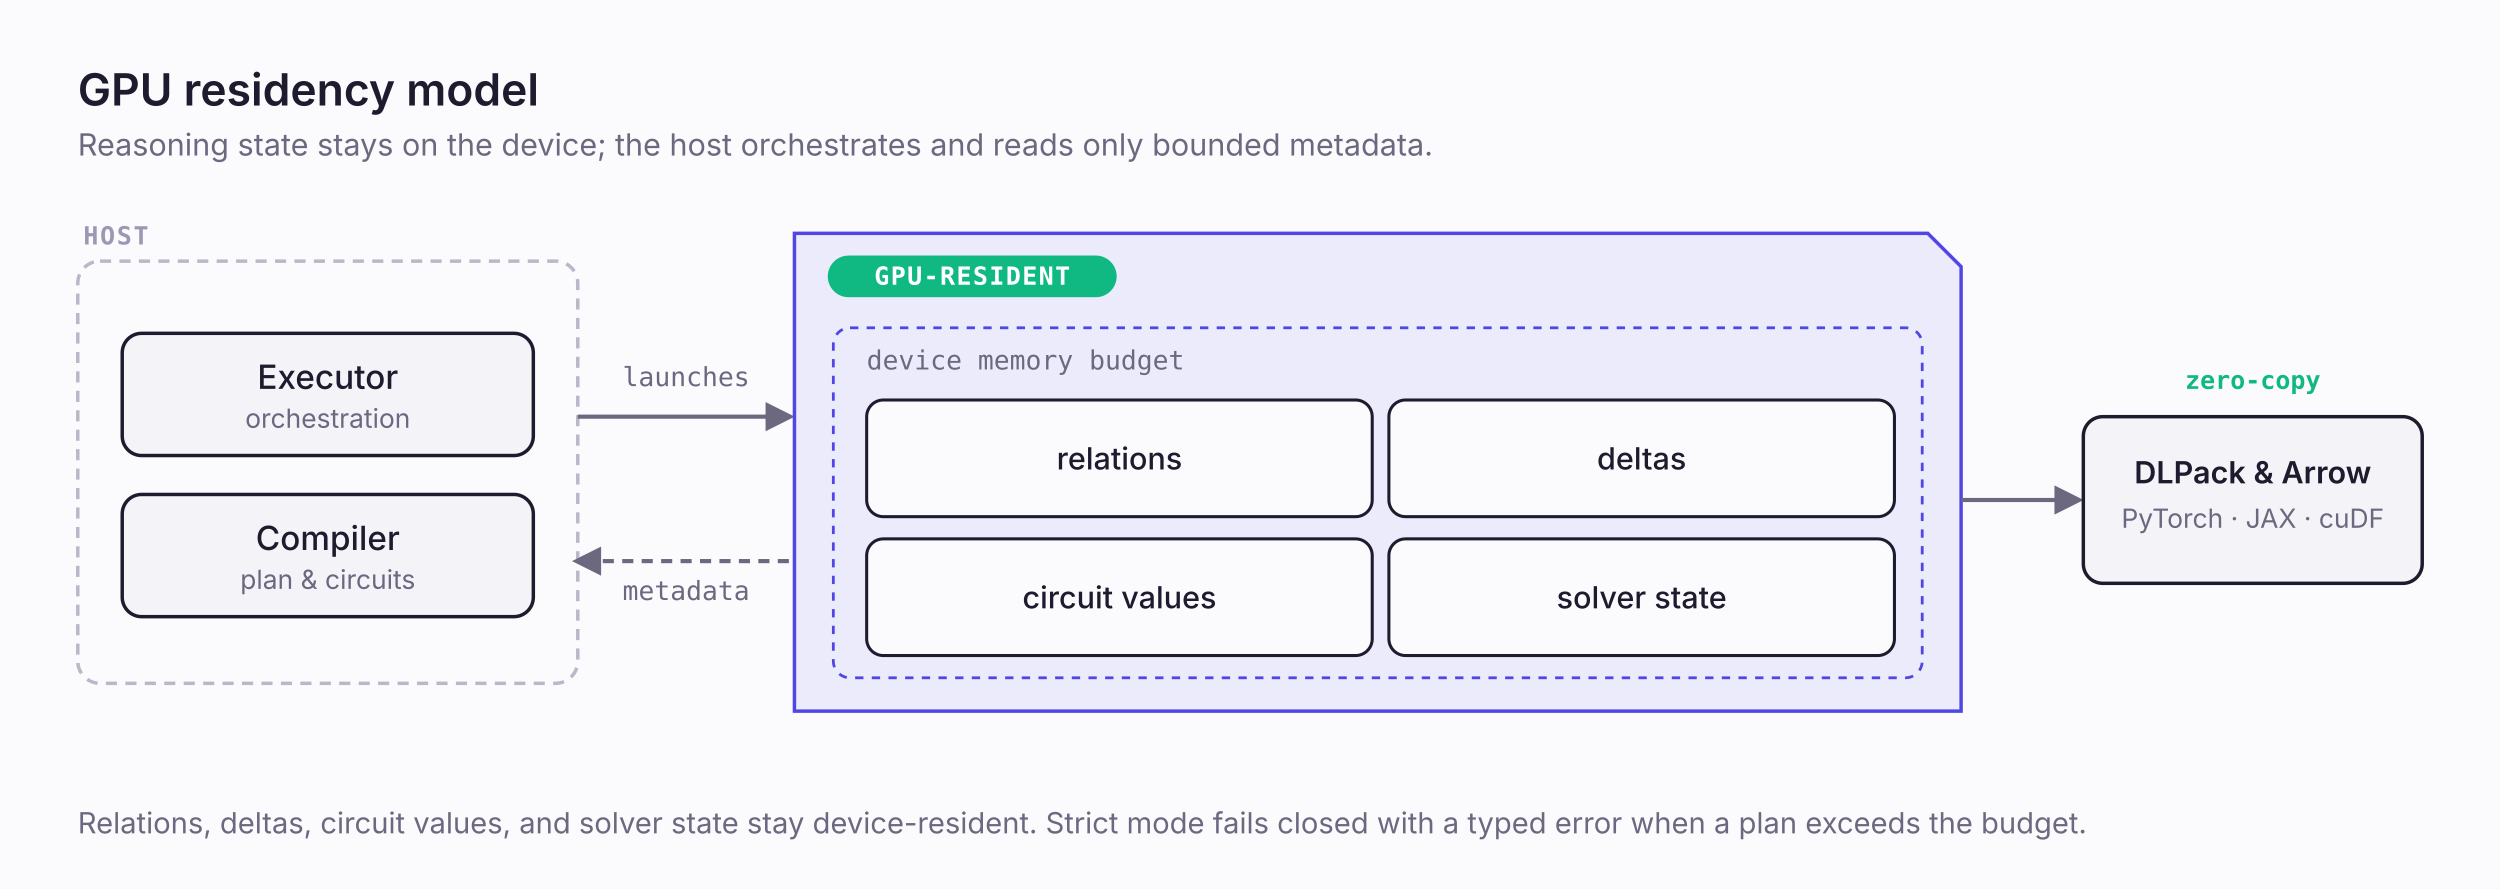
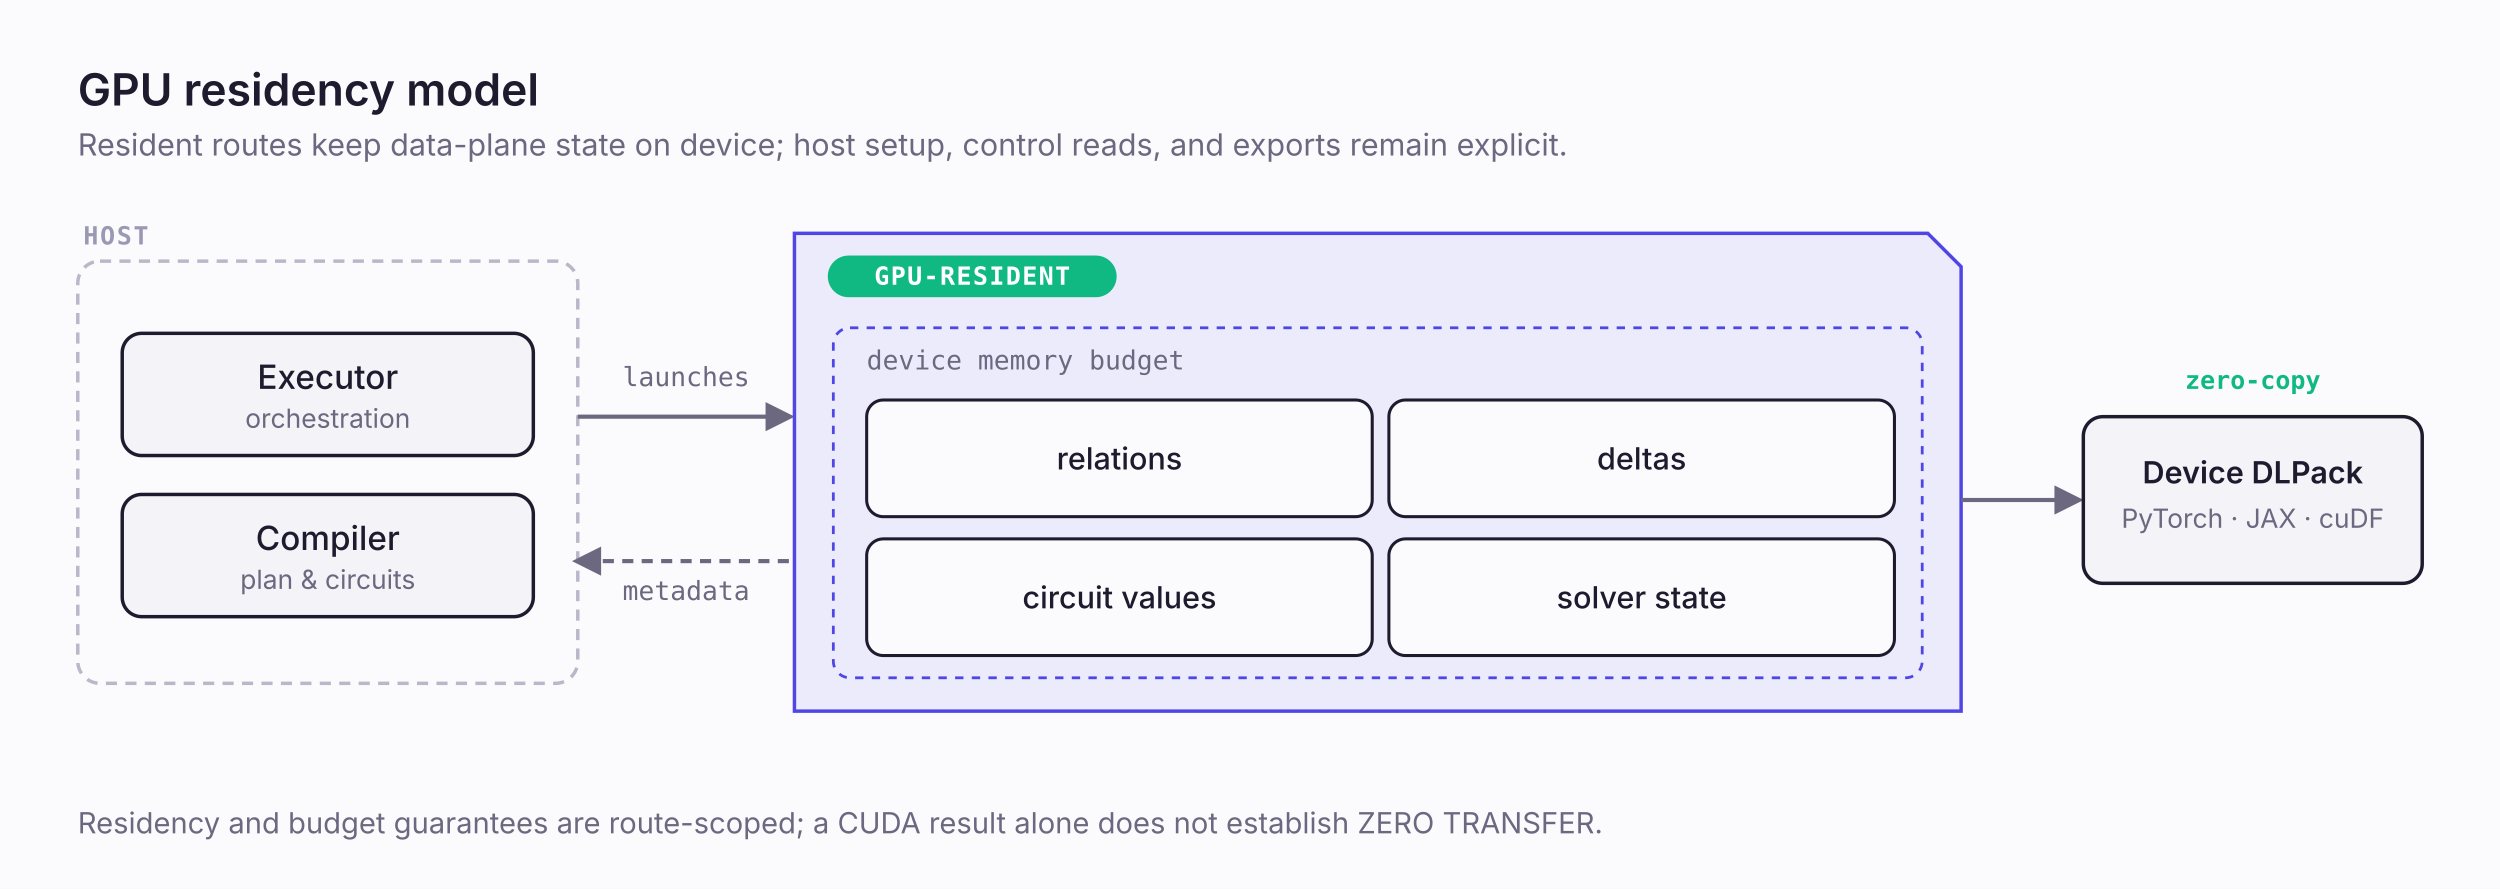
<svg xmlns="http://www.w3.org/2000/svg" viewBox="0 0 900 320" font-family="Inter, system-ui, sans-serif">
  <rect width="900" height="320" fill="#FBFBFD" />
  <defs>
    <marker id="ar" viewBox="0 0 10 10" refX="8" refY="5" markerWidth="7" markerHeight="7" orient="auto-start-reverse">
      <path d="M0,0 L10,5 L0,10 z" fill="#6B6880" />
    </marker>
  </defs>
  <text x="28" y="38" font-size="16" font-weight="600" fill="#1E1B2E">GPU residency model</text>
-   <text x="28" y="56" font-size="11" fill="#6B6880">Reasoning state stays on the device; the host orchestrates and reads only bounded metadata.</text>
+   <text x="28" y="56" font-size="11" fill="#6B6880">Resident routes keep data-plane state on device; host setup, control reads, and exports remain explicit.</text>
  <text x="30" y="88" font-size="9" font-weight="600" letter-spacing="0.6" fill="#9B98B4" font-family="'JetBrains Mono','SF Mono',ui-monospace,Menlo,monospace">HOST</text>
  <rect x="28" y="94" width="180" height="152" rx="8" fill="#FBFBFD" stroke="#B9B7C8" stroke-width="1.25" stroke-dasharray="4 3" />
  <rect x="44" y="120" width="148" height="44" rx="7" fill="#F3F3F8" stroke="#1E1B2E" stroke-width="1.25" />
  <text x="118" y="140" text-anchor="middle" font-size="12" font-weight="500" fill="#1E1B2E">Executor</text>
  <text x="118" y="154" text-anchor="middle" font-size="9.5" fill="#6B6880">orchestration</text>
  <rect x="44" y="178" width="148" height="44" rx="7" fill="#F3F3F8" stroke="#1E1B2E" stroke-width="1.25" />
  <text x="118" y="198" text-anchor="middle" font-size="12" font-weight="500" fill="#1E1B2E">Compiler</text>
  <text x="118" y="212" text-anchor="middle" font-size="9.5" fill="#6B6880">plan &amp; circuits</text>
  <text x="247" y="139" text-anchor="middle" font-size="9.5" fill="#6B6880" font-family="'JetBrains Mono','SF Mono',ui-monospace,Menlo,monospace">launches</text>
  <path d="M208,150 H284" stroke="#6B6880" stroke-width="1.5" fill="none" marker-end="url(#ar)" />
  <text x="247" y="216" text-anchor="middle" font-size="9.5" fill="#6B6880" font-family="'JetBrains Mono','SF Mono',ui-monospace,Menlo,monospace">metadata</text>
  <path d="M284,202 H208" stroke="#6B6880" stroke-width="1.5" fill="none" stroke-dasharray="4 3" marker-end="url(#ar)" />
  <path d="M286,84 H694 L706,96 V256 H286 Z" fill="#ECEBFB" stroke="#4F46E5" stroke-width="1.25" />
  <rect x="298" y="92" width="104" height="15" rx="7.5" fill="#10B981" />
  <text x="350" y="102.5" text-anchor="middle" font-size="9" font-weight="600" fill="#FFFFFF" letter-spacing="0.5" font-family="'JetBrains Mono','SF Mono',ui-monospace,Menlo,monospace">GPU-RESIDENT</text>
  <rect x="300" y="118" width="392" height="126" rx="6" fill="none" stroke="#4F46E5" stroke-width="1" stroke-dasharray="3 3" />
  <text x="312" y="133" font-size="9.5" fill="#6B6880" font-family="'JetBrains Mono','SF Mono',ui-monospace,Menlo,monospace">device memory budget</text>
  <rect x="312" y="144" width="182" height="42" rx="6" fill="#FBFBFD" stroke="#1E1B2E" stroke-width="1.1" />
  <text x="403" y="169" text-anchor="middle" font-size="11" font-weight="500" fill="#1E1B2E">relations</text>
  <rect x="500" y="144" width="182" height="42" rx="6" fill="#FBFBFD" stroke="#1E1B2E" stroke-width="1.1" />
  <text x="591" y="169" text-anchor="middle" font-size="11" font-weight="500" fill="#1E1B2E">deltas</text>
  <rect x="312" y="194" width="182" height="42" rx="6" fill="#FBFBFD" stroke="#1E1B2E" stroke-width="1.1" />
  <text x="403" y="219" text-anchor="middle" font-size="11" font-weight="500" fill="#1E1B2E">circuit values</text>
  <rect x="500" y="194" width="182" height="42" rx="6" fill="#FBFBFD" stroke="#1E1B2E" stroke-width="1.1" />
  <text x="591" y="219" text-anchor="middle" font-size="11" font-weight="500" fill="#1E1B2E">solver state</text>
  <text x="811" y="140" text-anchor="middle" font-size="9" fill="#10B981" font-weight="600" font-family="'JetBrains Mono','SF Mono',ui-monospace,Menlo,monospace">zero-copy</text>
  <path d="M706,180 H748" stroke="#6B6880" stroke-width="1.5" fill="none" marker-end="url(#ar)" />
  <rect x="750" y="150" width="122" height="60" rx="7" fill="#F3F3F8" stroke="#1E1B2E" stroke-width="1.25" />
-   <text x="811" y="174" text-anchor="middle" font-size="11" font-weight="600" fill="#1E1B2E">DLPack &amp; Arrow</text>
+   <text x="811" y="174" text-anchor="middle" font-size="11" font-weight="600" fill="#1E1B2E">Device DLPack</text>
  <text x="811" y="190" text-anchor="middle" font-size="9.5" fill="#6B6880">PyTorch · JAX · cuDF</text>
-   <text x="28" y="300" font-size="10.5" fill="#6B6880">Relations, deltas, circuit values, and solver state stay device-resident. Strict mode fails closed with a typed error when a plan exceeds the budget.</text>
+   <text x="28" y="300" font-size="10.5" fill="#6B6880">Residency and budget guarantees are route-scoped; a CUDA result alone does not establish ZERO TRANSFER.</text>
</svg>
